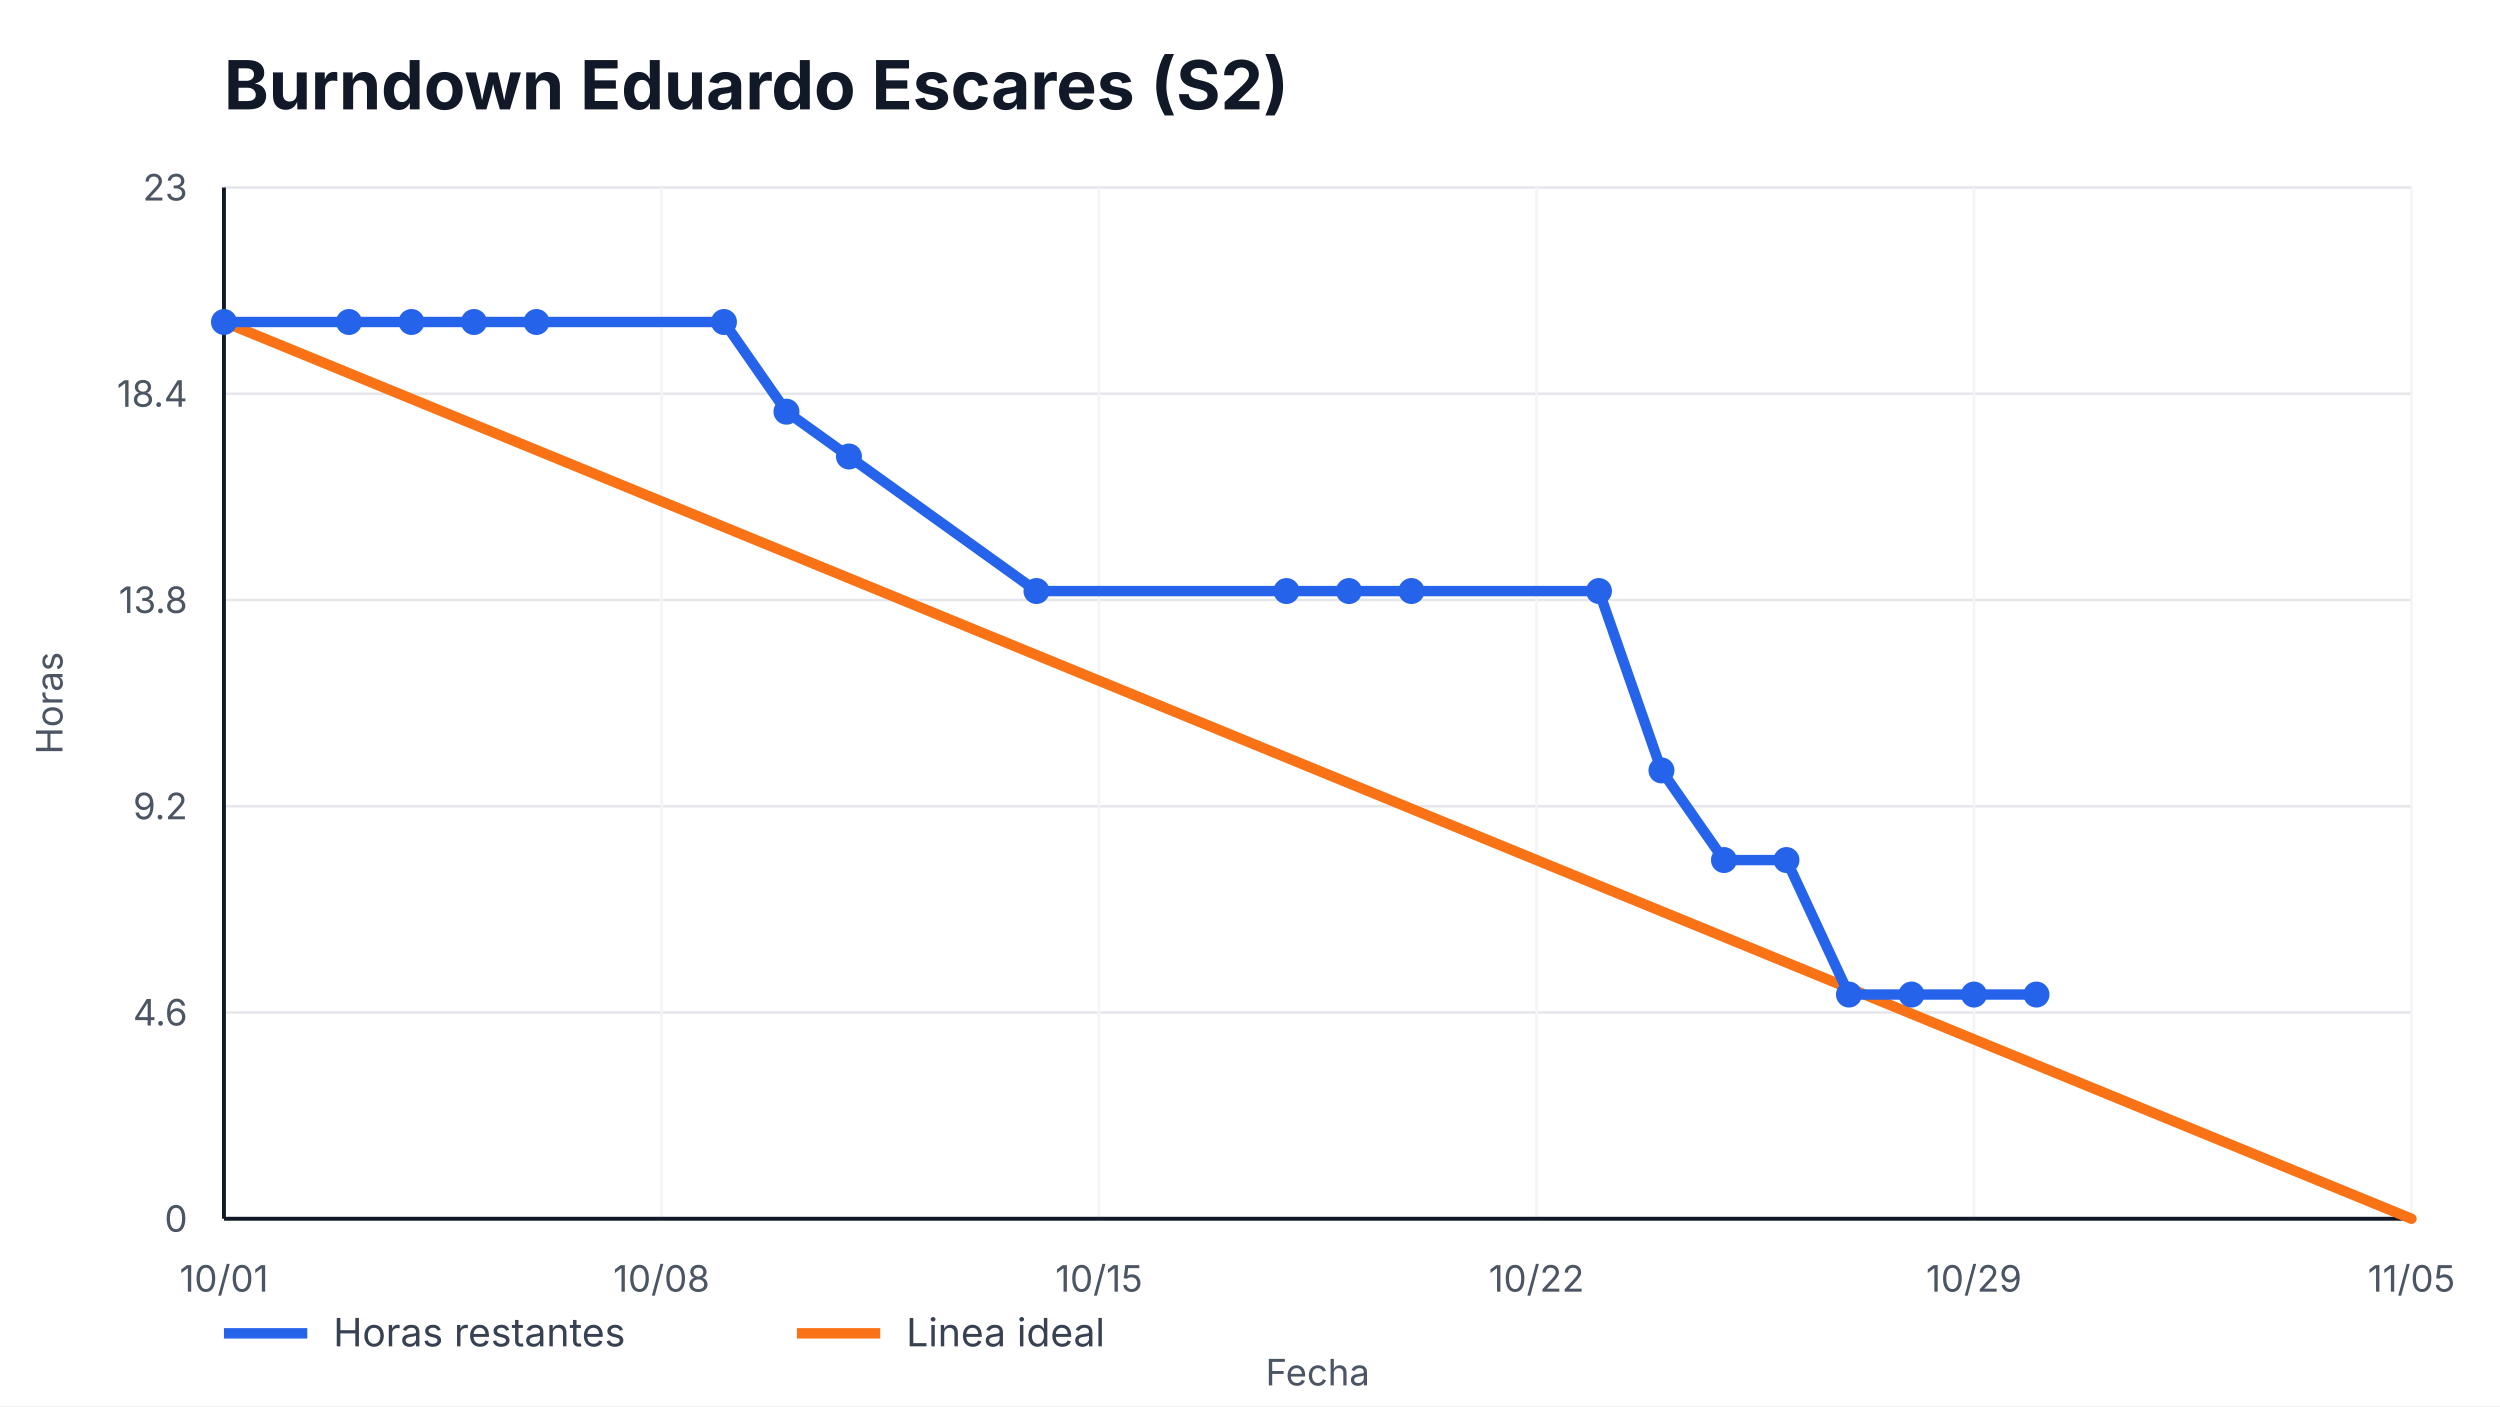
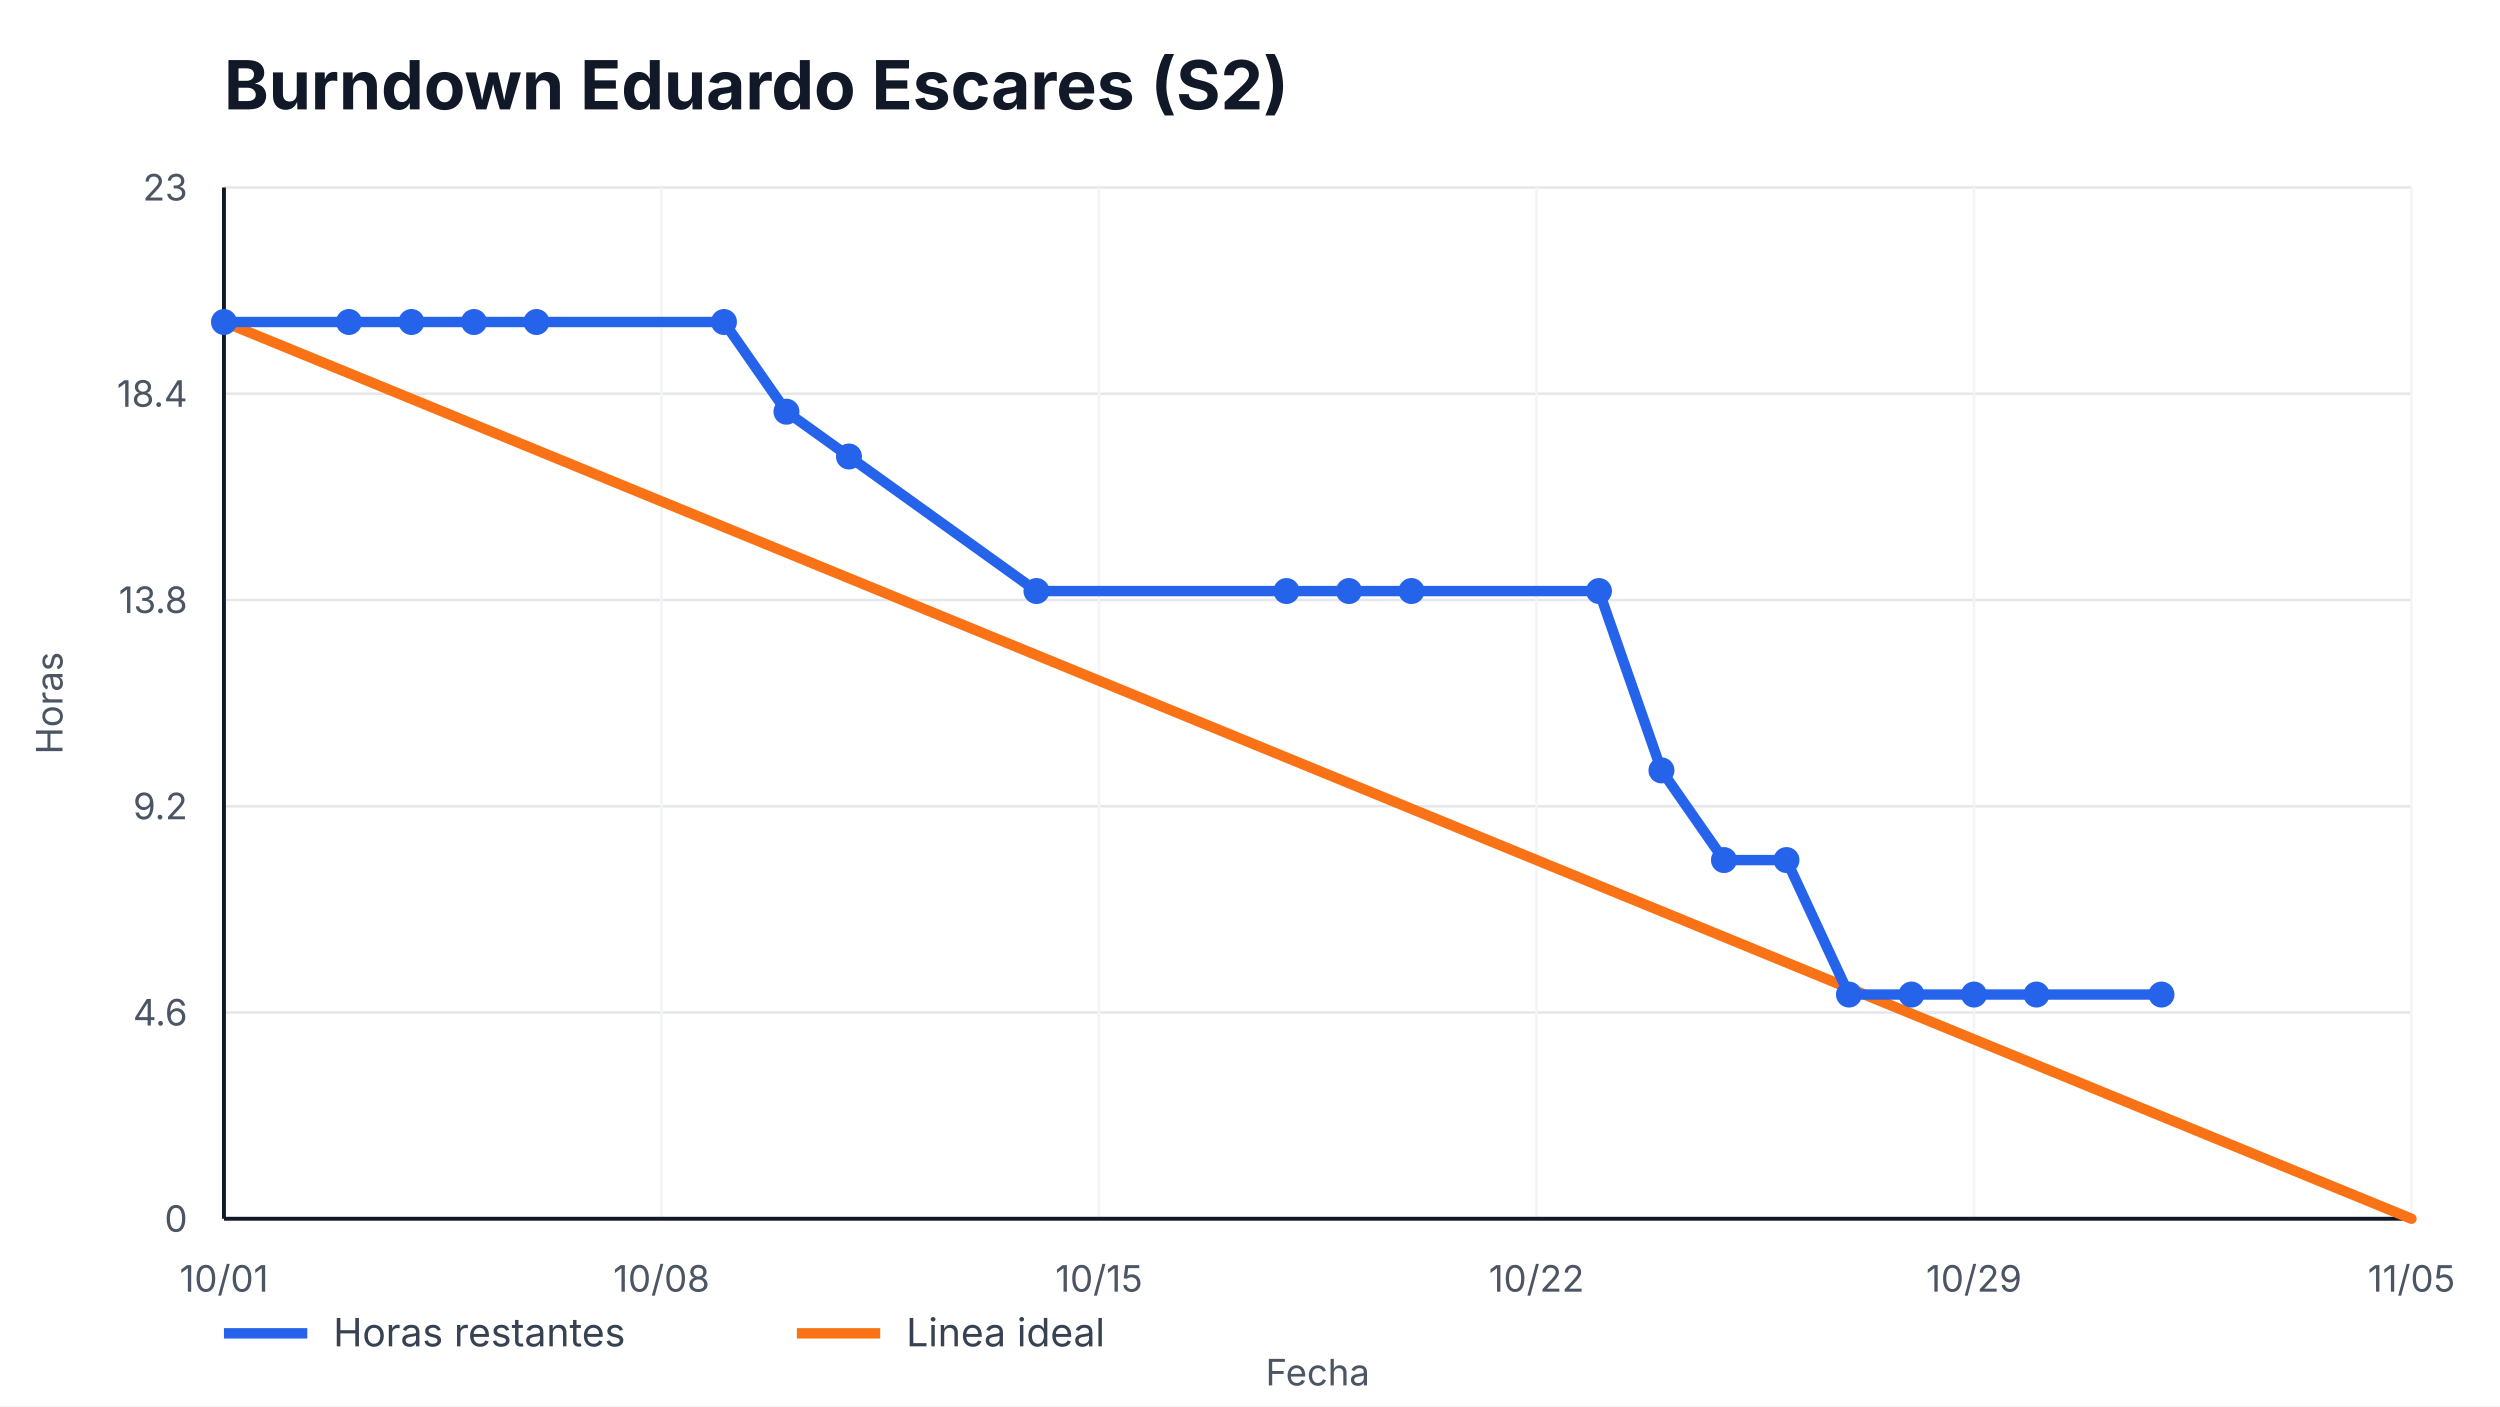
<svg xmlns="http://www.w3.org/2000/svg" width="960" height="540" viewBox="0 0 960 540" role="img" aria-label="Burndown Eduardo Escares (S2)">
  <style>
    text { font-family: -apple-system, BlinkMacSystemFont, "Segoe UI", sans-serif; fill: #111827; }
    .title { font-size: 26px; font-weight: 700; }
    .axis { font-size: 14px; fill: #4b5563; }
    .legend { font-size: 15px; fill: #374151; }
    .overrun { font-size: 14px; font-weight: 700; fill: #b91c1c; }
  </style>
  <rect width="100%" height="100%" fill="#ffffff" />
  <text x="86" y="42" class="title">Burndown Eduardo Escares (S2)</text>
  <g>
    <line x1="86" y1="468.00" x2="926" y2="468.00" stroke="#e5e7eb" />
    <line x1="86" y1="388.80" x2="926" y2="388.80" stroke="#e5e7eb" />
    <line x1="86" y1="309.60" x2="926" y2="309.60" stroke="#e5e7eb" />
    <line x1="86" y1="230.40" x2="926" y2="230.40" stroke="#e5e7eb" />
    <line x1="86" y1="151.20" x2="926" y2="151.20" stroke="#e5e7eb" />
    <line x1="86" y1="72.00" x2="926" y2="72.00" stroke="#e5e7eb" />
  </g>
  <g>
    <line x1="86.00" y1="72" x2="86.00" y2="468" stroke="#f3f4f6" />
    <text x="86.00" y="496" text-anchor="middle" class="axis">10/01</text>
    <line x1="254.00" y1="72" x2="254.00" y2="468" stroke="#f3f4f6" />
    <text x="254.00" y="496" text-anchor="middle" class="axis">10/08</text>
    <line x1="422.00" y1="72" x2="422.00" y2="468" stroke="#f3f4f6" />
    <text x="422.00" y="496" text-anchor="middle" class="axis">10/15</text>
    <line x1="590.00" y1="72" x2="590.00" y2="468" stroke="#f3f4f6" />
    <text x="590.00" y="496" text-anchor="middle" class="axis">10/22</text>
    <line x1="758.00" y1="72" x2="758.00" y2="468" stroke="#f3f4f6" />
    <text x="758.00" y="496" text-anchor="middle" class="axis">10/29</text>
    <line x1="926.00" y1="72" x2="926.00" y2="468" stroke="#f3f4f6" />
    <text x="926.00" y="496" text-anchor="middle" class="axis">11/05</text>
  </g>
  <line x1="86" y1="468" x2="926" y2="468" stroke="#111827" stroke-width="1.5" />
  <line x1="86" y1="72" x2="86" y2="468" stroke="#111827" stroke-width="1.5" />
  <g>
    <text x="72" y="473.00" text-anchor="end" class="axis">0</text>
    <text x="72" y="393.80" text-anchor="end" class="axis">4.6</text>
    <text x="72" y="314.60" text-anchor="end" class="axis">9.2</text>
    <text x="72" y="235.40" text-anchor="end" class="axis">13.8</text>
    <text x="72" y="156.20" text-anchor="end" class="axis">18.4</text>
    <text x="72" y="77.00" text-anchor="end" class="axis">23</text>
  </g>
  <polyline points="86.00,123.65 926.00,468.00" fill="none" stroke="#f97316" stroke-width="4" stroke-linecap="round" />
-   <polyline points="86.00,123.65 134.00,123.65 158.00,123.65 182.00,123.65 206.00,123.65 278.00,123.65 302.00,158.09 326.00,175.30 398.00,226.96 494.00,226.96 518.00,226.96 542.00,226.96 614.00,226.96 638.00,295.83 662.00,330.26 686.00,330.26 710.00,381.91 734.00,381.91 758.00,381.91 782.00,381.91" fill="none" stroke="#2563eb" stroke-width="4" stroke-linecap="round" stroke-linejoin="round" />
+   <polyline points="86.00,123.65 134.00,123.65 158.00,123.65 182.00,123.65 206.00,123.65 278.00,123.65 302.00,158.09 326.00,175.30 398.00,226.96 494.00,226.96 518.00,226.96 542.00,226.96 614.00,226.96 638.00,295.83 662.00,330.26 686.00,330.26 710.00,381.91 734.00,381.91 758.00,381.91 782.00,381.91 830.00,381.91" fill="none" stroke="#2563eb" stroke-width="4" stroke-linecap="round" stroke-linejoin="round" />
  <g>
    <circle cx="86.00" cy="123.65" r="5" fill="#2563eb" />
    <circle cx="134.00" cy="123.65" r="5" fill="#2563eb" />
    <circle cx="158.00" cy="123.65" r="5" fill="#2563eb" />
    <circle cx="182.00" cy="123.65" r="5" fill="#2563eb" />
    <circle cx="206.00" cy="123.65" r="5" fill="#2563eb" />
    <circle cx="278.00" cy="123.65" r="5" fill="#2563eb" />
    <circle cx="302.00" cy="158.09" r="5" fill="#2563eb" />
    <circle cx="326.00" cy="175.30" r="5" fill="#2563eb" />
    <circle cx="398.00" cy="226.96" r="5" fill="#2563eb" />
    <circle cx="494.00" cy="226.96" r="5" fill="#2563eb" />
    <circle cx="518.00" cy="226.96" r="5" fill="#2563eb" />
    <circle cx="542.00" cy="226.96" r="5" fill="#2563eb" />
    <circle cx="614.00" cy="226.96" r="5" fill="#2563eb" />
    <circle cx="638.00" cy="295.83" r="5" fill="#2563eb" />
    <circle cx="662.00" cy="330.26" r="5" fill="#2563eb" />
    <circle cx="686.00" cy="330.26" r="5" fill="#2563eb" />
    <circle cx="710.00" cy="381.91" r="5" fill="#2563eb" />
    <circle cx="734.00" cy="381.91" r="5" fill="#2563eb" />
    <circle cx="758.00" cy="381.91" r="5" fill="#2563eb" />
    <circle cx="782.00" cy="381.91" r="5" fill="#2563eb" />
+     <circle cx="830.00" cy="381.91" r="5" fill="#2563eb" />
  </g>
  <line x1="86" y1="512" x2="118" y2="512" stroke="#2563eb" stroke-width="4" />
  <text x="128" y="517" class="legend">Horas restantes</text>
  <line x1="306" y1="512" x2="338" y2="512" stroke="#f97316" stroke-width="4" />
  <text x="348" y="517" class="legend">Linea ideal</text>
  <text x="506.0" y="532" text-anchor="middle" class="axis">Fecha</text>
  <text x="24" y="270.0" transform="rotate(-90 24,270.0)" text-anchor="middle" class="axis">Horas</text>
</svg>
